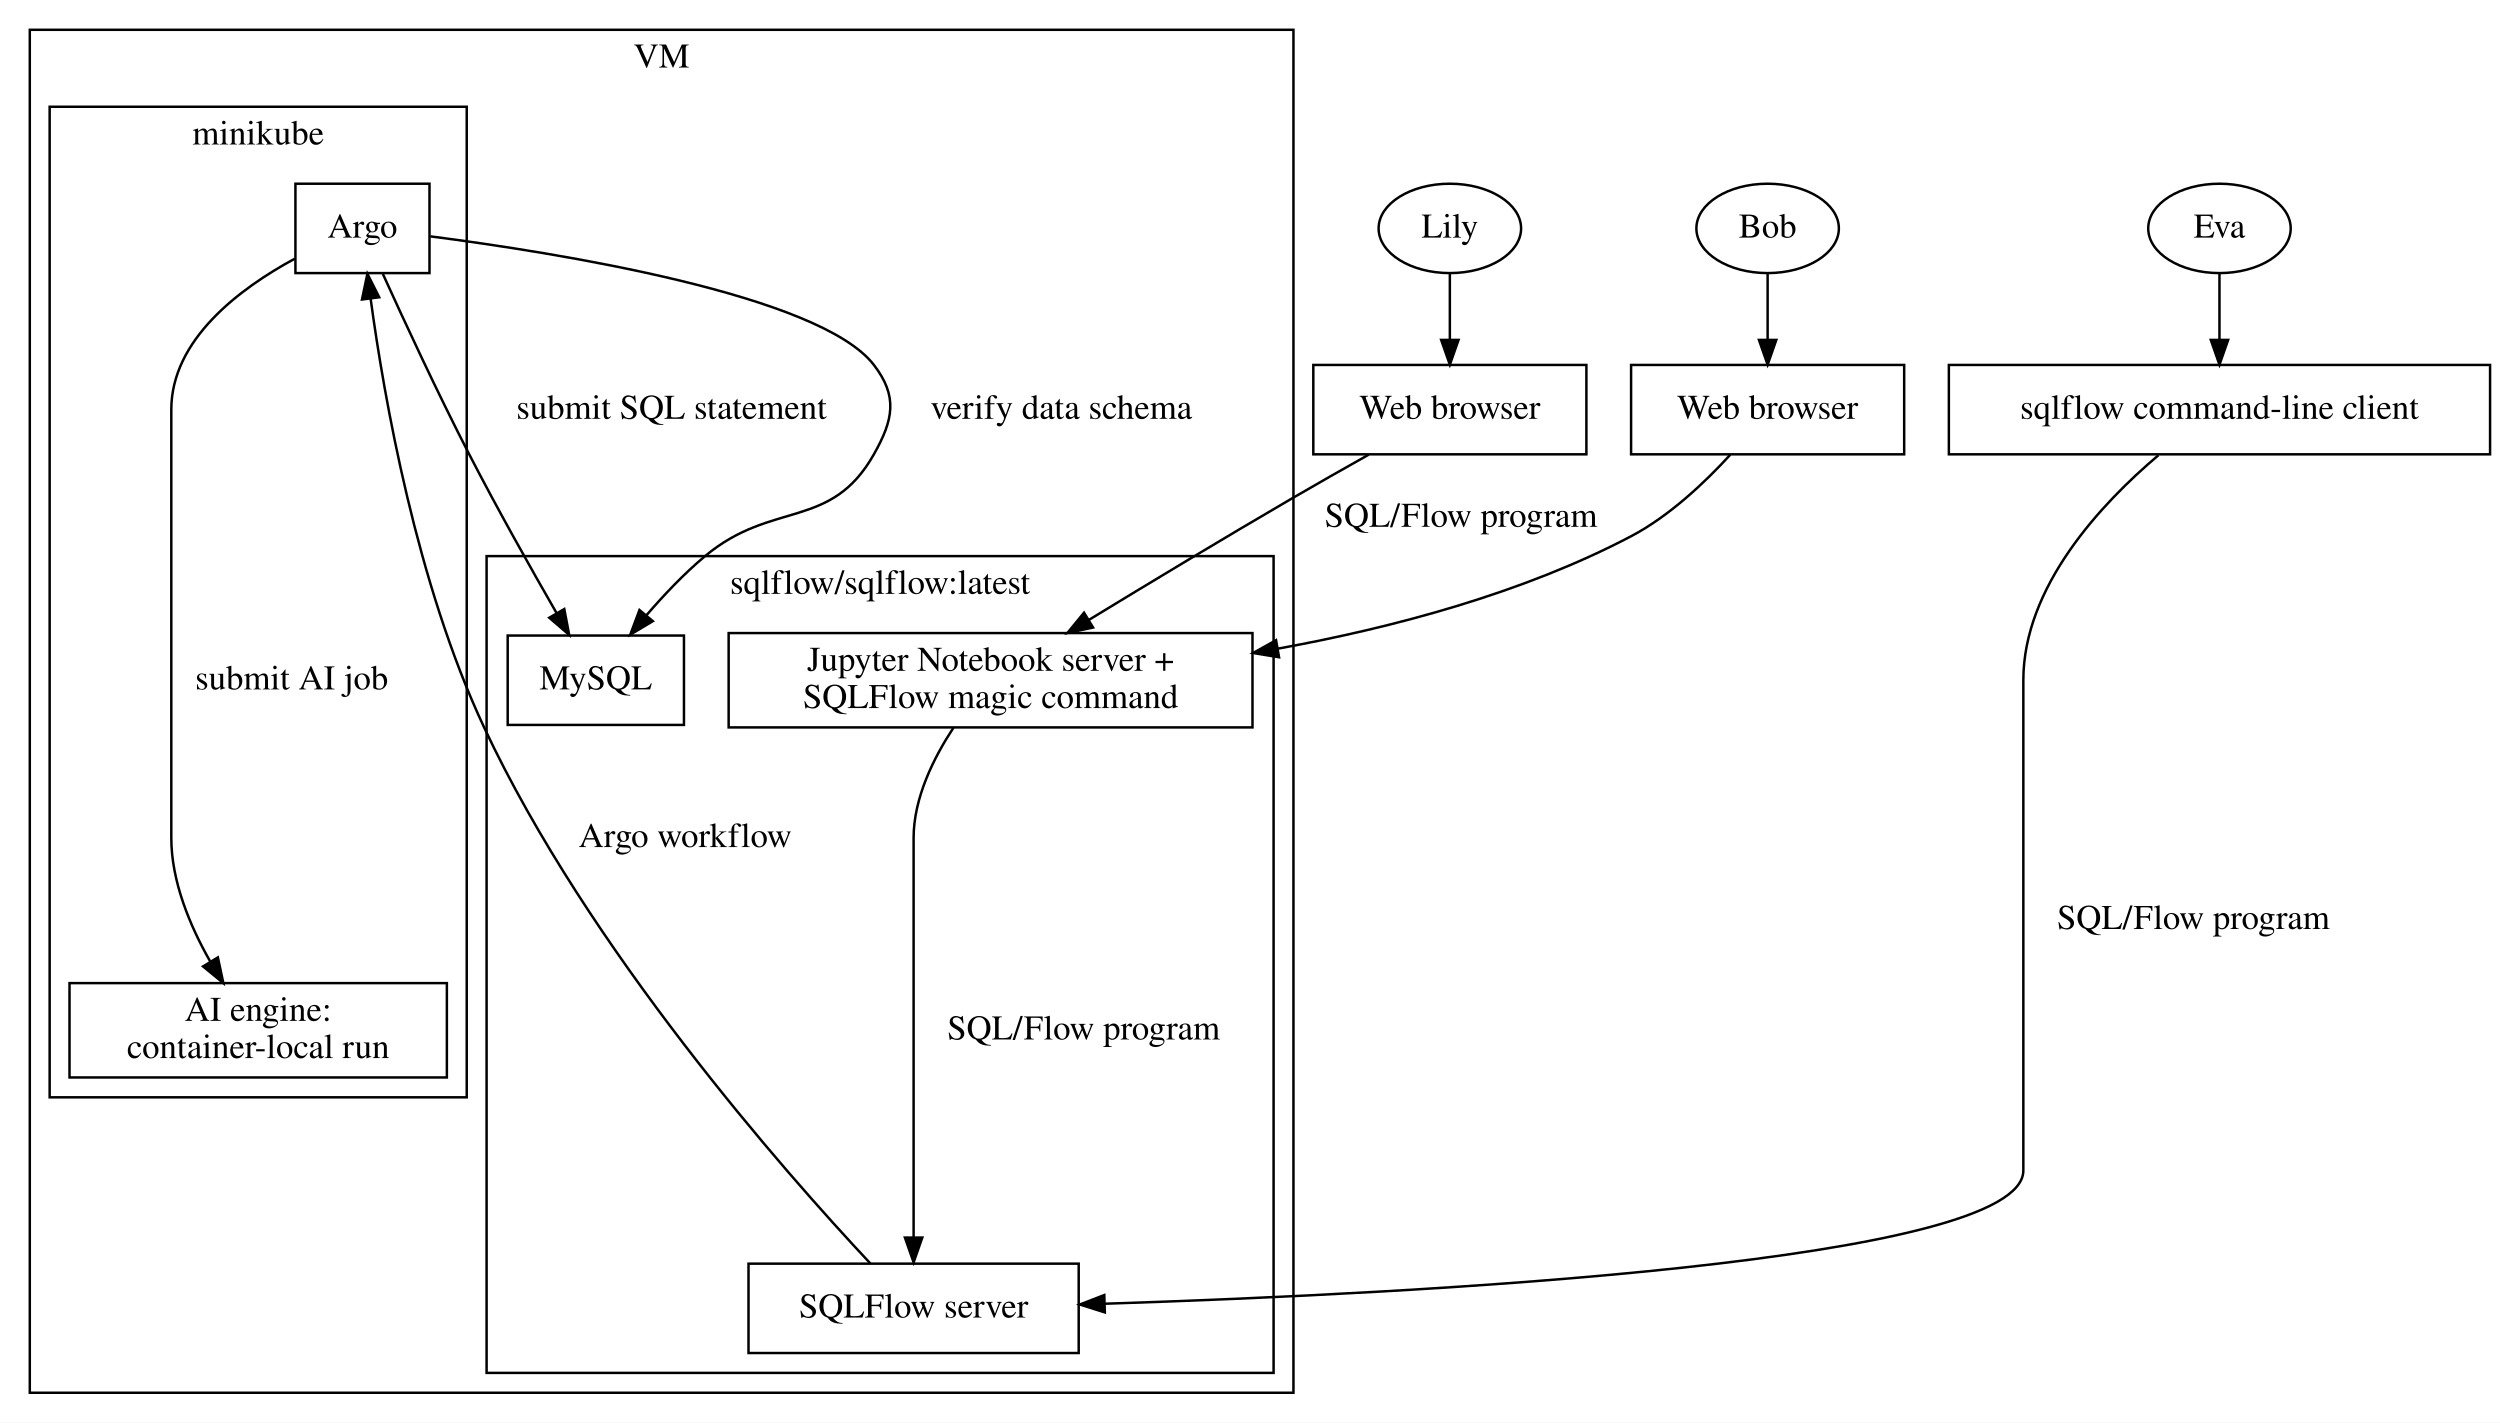
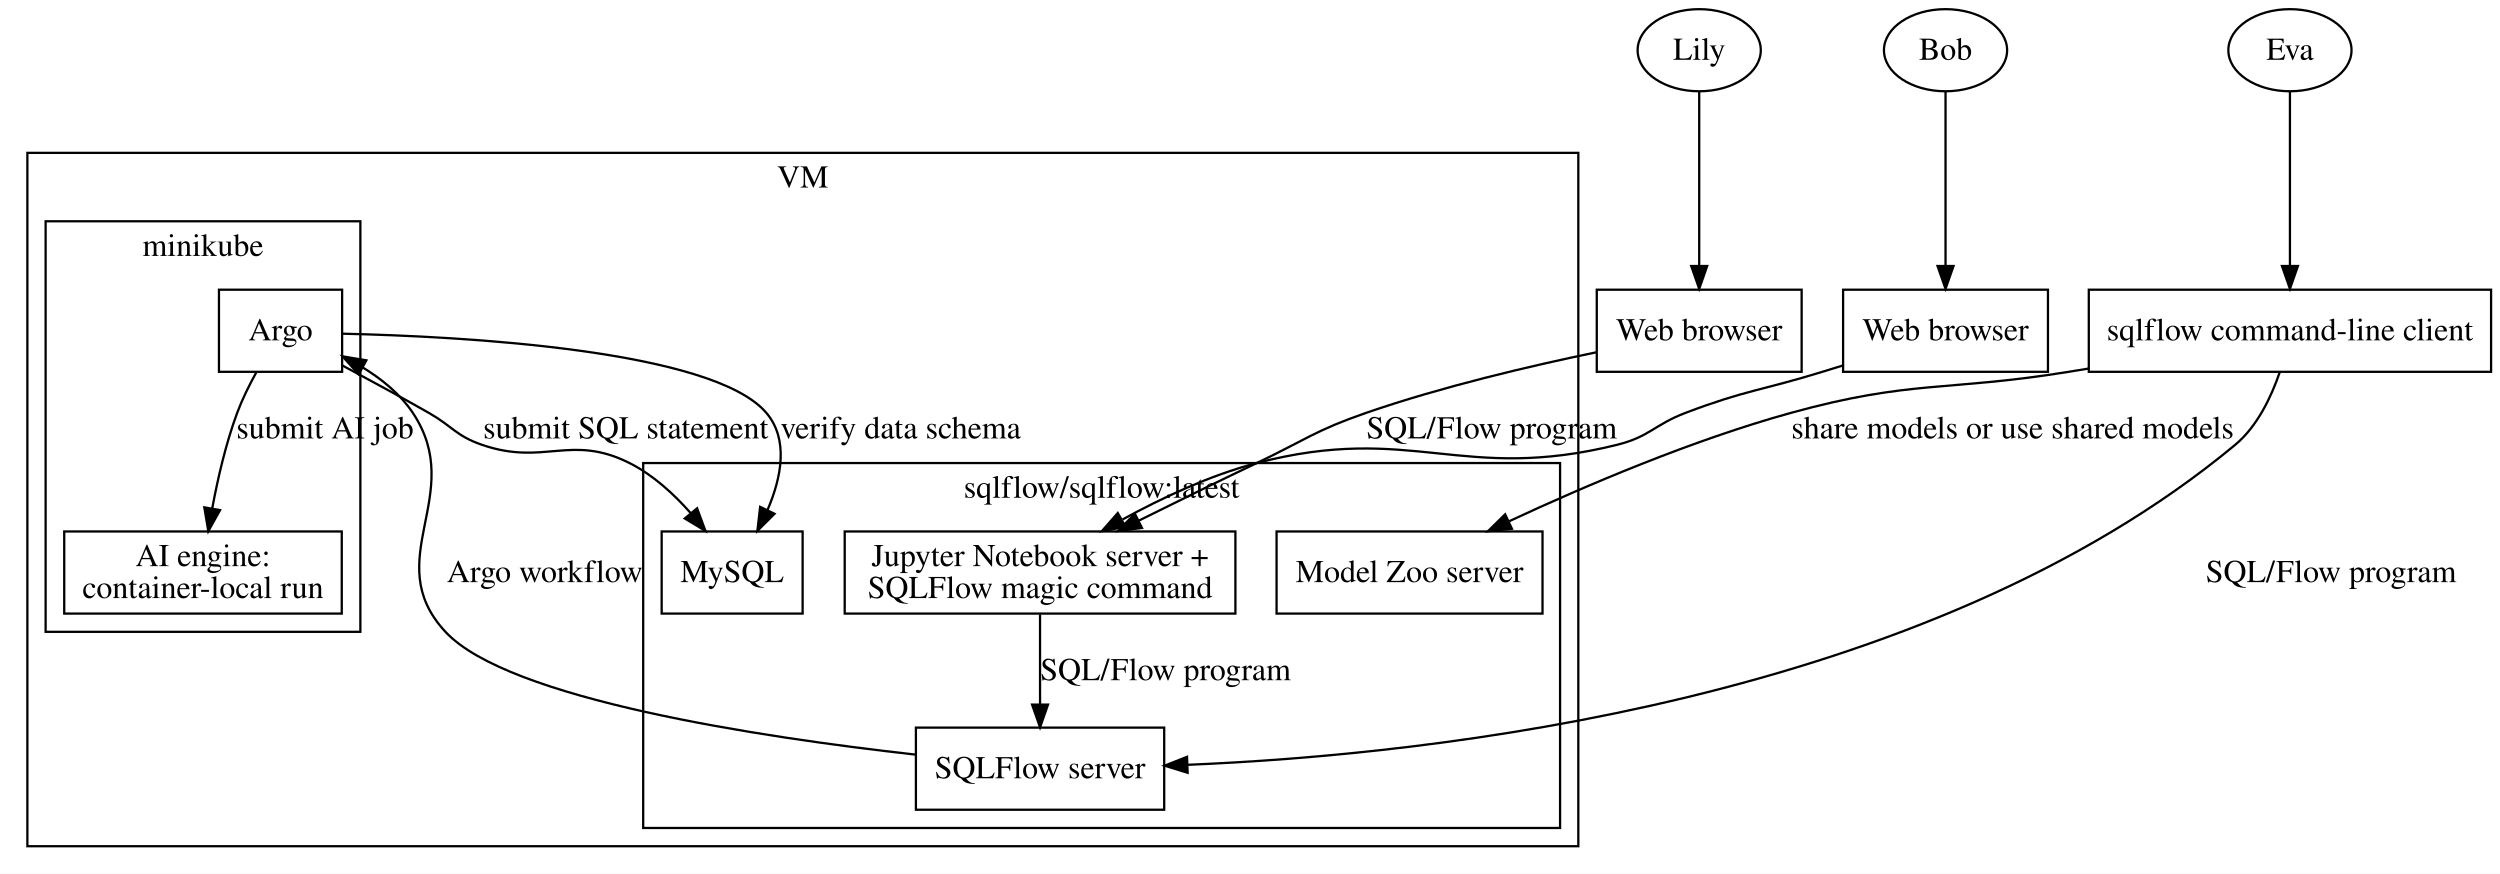
- <svg xmlns="http://www.w3.org/2000/svg" width="1007pt" height="573pt" viewBox="0.00 0.00 1007.00 573.00">
-   <g id="graph0" class="graph" transform="scale(1 1) rotate(0) translate(4 569)">
-     <polygon fill="#ffffff" stroke="transparent" points="-4,4 -4,-569 1003,-569 1003,4 -4,4" />
+ <svg xmlns="http://www.w3.org/2000/svg" width="1096pt" height="383pt" viewBox="0.00 0.00 1096.10 383.00">
+   <g id="graph0" class="graph" transform="scale(1 1) rotate(0) translate(4 379)">
+     <polygon fill="white" stroke="transparent" points="-4,4 -4,-379 1092.1,-379 1092.1,4 -4,4" />
    <g id="clust3" class="cluster">
-       <polygon fill="none" stroke="#000000" points="8,-8 8,-557 517,-557 517,-8 8,-8" />
-       <text text-anchor="middle" x="262.5" y="-541.8" font-family="Times,serif" font-size="14.00" fill="#000000">VM</text>
+       <polygon fill="none" stroke="black" points="8,-8 8,-312 688,-312 688,-8 8,-8" />
+       <text text-anchor="middle" x="348" y="-296.8" font-family="Times,serif" font-size="14.00">VM</text>
    </g>
    <g id="clust4" class="cluster">
-       <polygon fill="none" stroke="#000000" points="192,-16 192,-345 509,-345 509,-16 192,-16" />
-       <text text-anchor="middle" x="350.5" y="-329.8" font-family="Times,serif" font-size="14.00" fill="#000000">sqlflow/sqlflow:latest</text>
+       <polygon fill="none" stroke="black" points="278,-16 278,-176 680,-176 680,-16 278,-16" />
+       <text text-anchor="middle" x="479" y="-160.8" font-family="Times,serif" font-size="14.00">sqlflow/sqlflow:latest</text>
    </g>
    <g id="clust5" class="cluster">
-       <polygon fill="none" stroke="#000000" points="16,-127 16,-526 184,-526 184,-127 16,-127" />
-       <text text-anchor="middle" x="100" y="-510.8" font-family="Times,serif" font-size="14.00" fill="#000000">minikube</text>
+       <polygon fill="none" stroke="black" points="16,-102 16,-282 154,-282 154,-102 16,-102" />
+       <text text-anchor="middle" x="85" y="-266.8" font-family="Times,serif" font-size="14.00">minikube</text>
    </g>
    <g id="node1" class="node">
-       <ellipse fill="none" stroke="#000000" cx="580" cy="-477" rx="28.695" ry="18" />
-       <text text-anchor="middle" x="580" y="-473.3" font-family="Times,serif" font-size="14.00" fill="#000000">Lily</text>
+       <ellipse fill="none" stroke="black" cx="741" cy="-357" rx="27" ry="18" />
+       <text text-anchor="middle" x="741" y="-352.8" font-family="Times,serif" font-size="14.00">Lily</text>
    </g>
    <g id="node4" class="node">
-       <polygon fill="none" stroke="#000000" points="635,-422 525,-422 525,-386 635,-386 635,-422" />
-       <text text-anchor="middle" x="580" y="-400.3" font-family="Times,serif" font-size="14.00" fill="#000000">Web browser</text>
+       <polygon fill="none" stroke="black" points="785.91,-252 696.09,-252 696.09,-216 785.91,-216 785.91,-252" />
+       <text text-anchor="middle" x="741" y="-229.8" font-family="Times,serif" font-size="14.00">Web browser</text>
    </g>
    <g id="edge1" class="edge">
-       <path fill="none" stroke="#000000" d="M580,-458.955C580,-450.883 580,-441.176 580,-432.182" />
-       <polygon fill="#000000" stroke="#000000" points="583.5,-432.09 580,-422.09 576.5,-432.09 583.5,-432.09" />
+       <path fill="none" stroke="black" d="M741,-338.92C741,-319.04 741,-285.92 741,-262.42" />
+       <polygon fill="black" stroke="black" points="744.5,-262.38 741,-252.38 737.5,-262.38 744.5,-262.38" />
    </g>
    <g id="node2" class="node">
-       <ellipse fill="none" stroke="#000000" cx="708" cy="-477" rx="28.695" ry="18" />
-       <text text-anchor="middle" x="708" y="-473.3" font-family="Times,serif" font-size="14.00" fill="#000000">Bob</text>
+       <ellipse fill="none" stroke="black" cx="849" cy="-357" rx="27" ry="18" />
+       <text text-anchor="middle" x="849" y="-352.8" font-family="Times,serif" font-size="14.00">Bob</text>
    </g>
    <g id="node5" class="node">
-       <polygon fill="none" stroke="#000000" points="763,-422 653,-422 653,-386 763,-386 763,-422" />
-       <text text-anchor="middle" x="708" y="-400.3" font-family="Times,serif" font-size="14.00" fill="#000000">Web browser</text>
+       <polygon fill="none" stroke="black" points="893.91,-252 804.09,-252 804.09,-216 893.91,-216 893.91,-252" />
+       <text text-anchor="middle" x="849" y="-229.8" font-family="Times,serif" font-size="14.00">Web browser</text>
    </g>
    <g id="edge2" class="edge">
-       <path fill="none" stroke="#000000" d="M708,-458.955C708,-450.883 708,-441.176 708,-432.182" />
-       <polygon fill="#000000" stroke="#000000" points="711.5,-432.09 708,-422.09 704.5,-432.09 711.5,-432.09" />
+       <path fill="none" stroke="black" d="M849,-338.92C849,-319.04 849,-285.92 849,-262.42" />
+       <polygon fill="black" stroke="black" points="852.5,-262.38 849,-252.38 845.5,-262.38 852.5,-262.38" />
    </g>
    <g id="node3" class="node">
-       <ellipse fill="none" stroke="#000000" cx="890" cy="-477" rx="28.695" ry="18" />
-       <text text-anchor="middle" x="890" y="-473.3" font-family="Times,serif" font-size="14.00" fill="#000000">Eva</text>
+       <ellipse fill="none" stroke="black" cx="1000" cy="-357" rx="27" ry="18" />
+       <text text-anchor="middle" x="1000" y="-352.8" font-family="Times,serif" font-size="14.00">Eva</text>
    </g>
    <g id="node6" class="node">
-       <polygon fill="none" stroke="#000000" points="999,-422 781,-422 781,-386 999,-386 999,-422" />
-       <text text-anchor="middle" x="890" y="-400.3" font-family="Times,serif" font-size="14.00" fill="#000000">sqlflow command-line client</text>
+       <polygon fill="none" stroke="black" points="1088.19,-252 911.81,-252 911.81,-216 1088.19,-216 1088.19,-252" />
+       <text text-anchor="middle" x="1000" y="-229.8" font-family="Times,serif" font-size="14.00">sqlflow command-line client</text>
    </g>
    <g id="edge10" class="edge">
-       <path fill="none" stroke="#000000" d="M890,-458.955C890,-450.883 890,-441.176 890,-432.182" />
-       <polygon fill="#000000" stroke="#000000" points="893.5,-432.09 890,-422.09 886.5,-432.09 893.5,-432.09" />
+       <path fill="none" stroke="black" d="M1000,-338.92C1000,-319.04 1000,-285.92 1000,-262.42" />
+       <polygon fill="black" stroke="black" points="1003.5,-262.38 1000,-252.38 996.5,-262.38 1003.5,-262.38" />
    </g>
    <g id="node7" class="node">
-       <polygon fill="none" stroke="#000000" points="500.5,-314 289.5,-314 289.5,-276 500.5,-276 500.5,-314" />
-       <text text-anchor="middle" x="395" y="-298.8" font-family="Times,serif" font-size="14.00" fill="#000000">Jupyter Notebook server +</text>
-       <text text-anchor="middle" x="395" y="-283.8" font-family="Times,serif" font-size="14.00" fill="#000000"> SQLFlow magic command</text>
+       <polygon fill="none" stroke="black" points="537.65,-146 366.35,-146 366.35,-110 537.65,-110 537.65,-146" />
+       <text text-anchor="middle" x="452" y="-130.8" font-family="Times,serif" font-size="14.00">Jupyter Notebook server +</text>
+       <text text-anchor="middle" x="452" y="-116.8" font-family="Times,serif" font-size="14.00"> SQLFlow magic command</text>
    </g>
    <g id="edge3" class="edge">
-       <path fill="none" stroke="#000000" d="M547.332,-385.877C537.249,-380.215 526.134,-373.905 516,-368 488.651,-352.063 458.136,-333.649 434.592,-319.302" />
-       <polygon fill="#000000" stroke="#000000" points="436.29,-316.238 425.931,-314.016 432.644,-322.213 436.29,-316.238" />
-       <text text-anchor="middle" x="584.5" y="-356.8" font-family="Times,serif" font-size="14.00" fill="#000000">SQL/Flow program</text>
+       <path fill="none" stroke="black" d="M695.93,-224.57C666.73,-218.53 628.09,-209.45 594.95,-198 572.79,-190.34 568.17,-186.09 547,-176 530.06,-167.93 511.54,-158.83 495.39,-150.8" />
+       <polygon fill="black" stroke="black" points="496.69,-147.54 486.18,-146.21 493.57,-153.8 496.69,-147.54" />
+       <text text-anchor="middle" x="650.03" y="-186.8" font-family="Times,serif" font-size="14.00">SQL/Flow program</text>
    </g>
    <g id="edge4" class="edge">
-       <path fill="none" stroke="#000000" d="M692.953,-385.828C682.787,-374.718 668.442,-361.126 653,-353 609.377,-330.045 556.962,-316.142 510.802,-307.737" />
-       <polygon fill="#000000" stroke="#000000" points="511.203,-304.254 500.748,-305.974 509.994,-311.149 511.203,-304.254" />
+       <path fill="none" stroke="black" d="M803.93,-218.76C800.91,-217.82 797.91,-216.9 795,-216 768.39,-207.82 761.02,-207.91 735,-198 721.25,-192.76 719.28,-187.55 705,-184 636.76,-167.04 615.04,-193.74 547,-176 526.57,-170.67 505.36,-160.68 488.19,-151.27" />
+       <polygon fill="black" stroke="black" points="489.52,-148 479.09,-146.14 486.08,-154.1 489.52,-148" />
    </g>
    <g id="node8" class="node">
-       <polygon fill="none" stroke="#000000" points="430.5,-60 297.5,-60 297.5,-24 430.5,-24 430.5,-60" />
-       <text text-anchor="middle" x="364" y="-38.3" font-family="Times,serif" font-size="14.00" fill="#000000">SQLFlow server</text>
+       <polygon fill="none" stroke="black" points="506.43,-60 397.57,-60 397.57,-24 506.43,-24 506.43,-60" />
+       <text text-anchor="middle" x="452" y="-37.8" font-family="Times,serif" font-size="14.00">SQLFlow server</text>
    </g>
    <g id="edge11" class="edge">
-       <path fill="none" stroke="#000000" d="M865.437,-385.654C842.246,-366.039 811,-332.628 811,-295 811,-295 811,-295 811,-97.5 811,-60.668 568.908,-47.989 441.05,-43.861" />
-       <polygon fill="#000000" stroke="#000000" points="441.025,-40.359 430.92,-43.544 440.806,-47.356 441.025,-40.359" />
-       <text text-anchor="middle" x="879.5" y="-194.8" font-family="Times,serif" font-size="14.00" fill="#000000">SQL/Flow program</text>
+       <path fill="none" stroke="black" d="M995.5,-215.75C991.88,-205.16 985.76,-192.11 976,-184 840.69,-71.59 623.99,-48.15 516.62,-43.69" />
+       <polygon fill="black" stroke="black" points="516.7,-40.19 506.58,-43.32 516.44,-47.19 516.7,-40.19" />
+       <text text-anchor="middle" x="1018.03" y="-123.8" font-family="Times,serif" font-size="14.00">SQL/Flow program</text>
+     </g>
+     <g id="node9" class="node">
+       <polygon fill="none" stroke="black" points="672.3,-146 555.7,-146 555.7,-110 672.3,-110 672.3,-146" />
+       <text text-anchor="middle" x="614" y="-123.8" font-family="Times,serif" font-size="14.00">Model Zoo server</text>
+     </g>
+     <g id="edge12" class="edge">
+       <path fill="none" stroke="black" d="M911.73,-217.43C908.79,-216.94 905.87,-216.46 903,-216 848.99,-207.28 833.96,-212.54 781.22,-198 737.96,-186.07 690.89,-165.96 657.75,-150.52" />
+       <polygon fill="black" stroke="black" points="658.89,-147.19 648.36,-146.1 655.91,-153.52 658.89,-147.19" />
+       <text text-anchor="middle" x="878.39" y="-186.8" font-family="Times,serif" font-size="14.00">share models or use shared models</text>
    </g>
    <g id="edge5" class="edge">
-       <path fill="none" stroke="#000000" d="M380.045,-275.861C372.118,-263.822 364,-247.571 364,-231.5 364,-231.5 364,-231.5 364,-97.5 364,-88.732 364,-79.184 364,-70.52" />
-       <polygon fill="#000000" stroke="#000000" points="367.5,-70.5 364,-60.5 360.5,-70.5 367.5,-70.5" />
-       <text text-anchor="middle" x="432.5" y="-150.3" font-family="Times,serif" font-size="14.00" fill="#000000">SQL/Flow program</text>
+       <path fill="none" stroke="black" d="M452,-109.6C452,-98.26 452,-83.23 452,-70.32" />
+       <polygon fill="black" stroke="black" points="455.5,-70.1 452,-60.1 448.5,-70.1 455.5,-70.1" />
+       <text text-anchor="middle" x="507.03" y="-80.8" font-family="Times,serif" font-size="14.00">SQL/Flow program</text>
+     </g>
+     <g id="node11" class="node">
+       <polygon fill="none" stroke="black" points="146,-252 92,-252 92,-216 146,-216 146,-252" />
+       <text text-anchor="middle" x="119" y="-229.8" font-family="Times,serif" font-size="14.00">Argo</text>
+     </g>
+     <g id="edge6" class="edge">
+       <path fill="none" stroke="black" d="M397.35,-48.17C329.33,-55.79 218.77,-72.41 191.3,-102 161.96,-133.62 200.92,-162.1 177,-198 171.53,-206.21 163.42,-212.79 154.98,-217.94" />
+       <polygon fill="black" stroke="black" points="153.25,-214.9 146.17,-222.79 156.62,-221.03 153.25,-214.9" />
+       <text text-anchor="middle" x="234.85" y="-123.8" font-family="Times,serif" font-size="14.00">Argo workflow</text>
    </g>
    <g id="node10" class="node">
-       <polygon fill="none" stroke="#000000" points="169,-495 115,-495 115,-459 169,-459 169,-495" />
-       <text text-anchor="middle" x="142" y="-473.3" font-family="Times,serif" font-size="14.00" fill="#000000">Argo</text>
-     </g>
-     <g id="edge6" class="edge">
-       <path fill="none" stroke="#000000" d="M346.609,-60.048C311.721,-97.268 232.951,-186.581 191,-276 163.82,-333.934 150.739,-408.584 145.297,-448.623" />
-       <polygon fill="#000000" stroke="#000000" points="141.802,-448.356 143.988,-458.723 148.744,-449.256 141.802,-448.356" />
-       <text text-anchor="middle" x="272" y="-227.8" font-family="Times,serif" font-size="14.00" fill="#000000">Argo workflow</text>
-     </g>
-     <g id="node9" class="node">
-       <polygon fill="none" stroke="#000000" points="271.5,-313 200.5,-313 200.5,-277 271.5,-277 271.5,-313" />
-       <text text-anchor="middle" x="236" y="-291.3" font-family="Times,serif" font-size="14.00" fill="#000000">MySQL</text>
+       <polygon fill="none" stroke="black" points="347.9,-146 286.1,-146 286.1,-110 347.9,-110 347.9,-146" />
+       <text text-anchor="middle" x="317" y="-123.8" font-family="Times,serif" font-size="14.00">MySQL</text>
    </g>
    <g id="edge7" class="edge">
-       <path fill="none" stroke="#000000" d="M150.2,-458.69C158.593,-440.183 172.186,-410.848 185,-386 196.239,-364.206 209.856,-340.01 220.191,-322.049" />
-       <polygon fill="#000000" stroke="#000000" points="223.292,-323.68 225.267,-313.271 217.232,-320.176 223.292,-323.68" />
-       <text text-anchor="middle" x="266.5" y="-400.3" font-family="Times,serif" font-size="14.00" fill="#000000">submit SQL statement</text>
+       <path fill="none" stroke="black" d="M146.04,-218.81C157.77,-212.55 171.64,-205.04 184,-198 194.5,-192.02 195.88,-187.94 207.3,-184 234.69,-174.55 246.1,-189 272,-176 282.25,-170.86 291.45,-162.4 298.82,-154.06" />
+       <polygon fill="black" stroke="black" points="301.63,-156.16 305.3,-146.22 296.23,-151.7 301.63,-156.16" />
+       <text text-anchor="middle" x="270.35" y="-186.8" font-family="Times,serif" font-size="14.00">submit SQL statement</text>
    </g>
    <g id="edge9" class="edge">
-       <path fill="none" stroke="#000000" d="M169.334,-473.794C220.206,-467.204 326.242,-450.33 348,-422 357.746,-409.311 355.868,-399.932 348,-386 330.646,-355.271 307.086,-367.623 280,-345 271.613,-337.995 263.423,-329.349 256.426,-321.227" />
-       <polygon fill="#000000" stroke="#000000" points="258.958,-318.798 249.865,-313.361 253.583,-323.282 258.958,-318.798" />
-       <text text-anchor="middle" x="423.5" y="-400.3" font-family="Times,serif" font-size="14.00" fill="#000000">verify data schema</text>
+       <path fill="none" stroke="black" d="M146.29,-232.71C198.28,-231.52 308.47,-225.71 332,-198 341.93,-186.31 338.57,-169.56 332.54,-155.49" />
+       <polygon fill="black" stroke="black" points="335.58,-153.75 328.07,-146.28 329.28,-156.8 335.58,-153.75" />
+       <text text-anchor="middle" x="390.86" y="-186.8" font-family="Times,serif" font-size="14.00">verify data schema</text>
    </g>
-     <g id="node11" class="node">
-       <polygon fill="none" stroke="#000000" points="176,-173 24,-173 24,-135 176,-135 176,-173" />
-       <text text-anchor="middle" x="100" y="-157.8" font-family="Times,serif" font-size="14.00" fill="#000000">AI engine:</text>
-       <text text-anchor="middle" x="100" y="-142.8" font-family="Times,serif" font-size="14.00" fill="#000000">container-local run</text>
+     <g id="node12" class="node">
+       <polygon fill="none" stroke="black" points="145.84,-146 24.16,-146 24.16,-110 145.84,-110 145.84,-146" />
+       <text text-anchor="middle" x="85" y="-130.8" font-family="Times,serif" font-size="14.00">AI engine:</text>
+       <text text-anchor="middle" x="85" y="-116.8" font-family="Times,serif" font-size="14.00">container-local run</text>
    </g>
    <g id="edge8" class="edge">
-       <path fill="none" stroke="#000000" d="M114.636,-464.745C92.504,-452.754 65,-432.184 65,-404 65,-404 65,-404 65,-231.5 65,-213.94 72.556,-195.967 80.646,-181.756" />
-       <polygon fill="#000000" stroke="#000000" points="83.763,-183.365 85.966,-173.002 77.781,-179.73 83.763,-183.365" />
-       <text text-anchor="middle" x="113.5" y="-291.3" font-family="Times,serif" font-size="14.00" fill="#000000">submit AI job</text>
+       <path fill="none" stroke="black" d="M108.32,-215.65C105.28,-210.16 102.2,-203.96 99.99,-198 95.02,-184.62 91.47,-169.15 89.08,-156.24" />
+       <polygon fill="black" stroke="black" points="92.48,-155.37 87.33,-146.11 85.58,-156.56 92.48,-155.37" />
+       <text text-anchor="middle" x="138.51" y="-186.8" font-family="Times,serif" font-size="14.00">submit AI job</text>
    </g>
  </g>
</svg>
